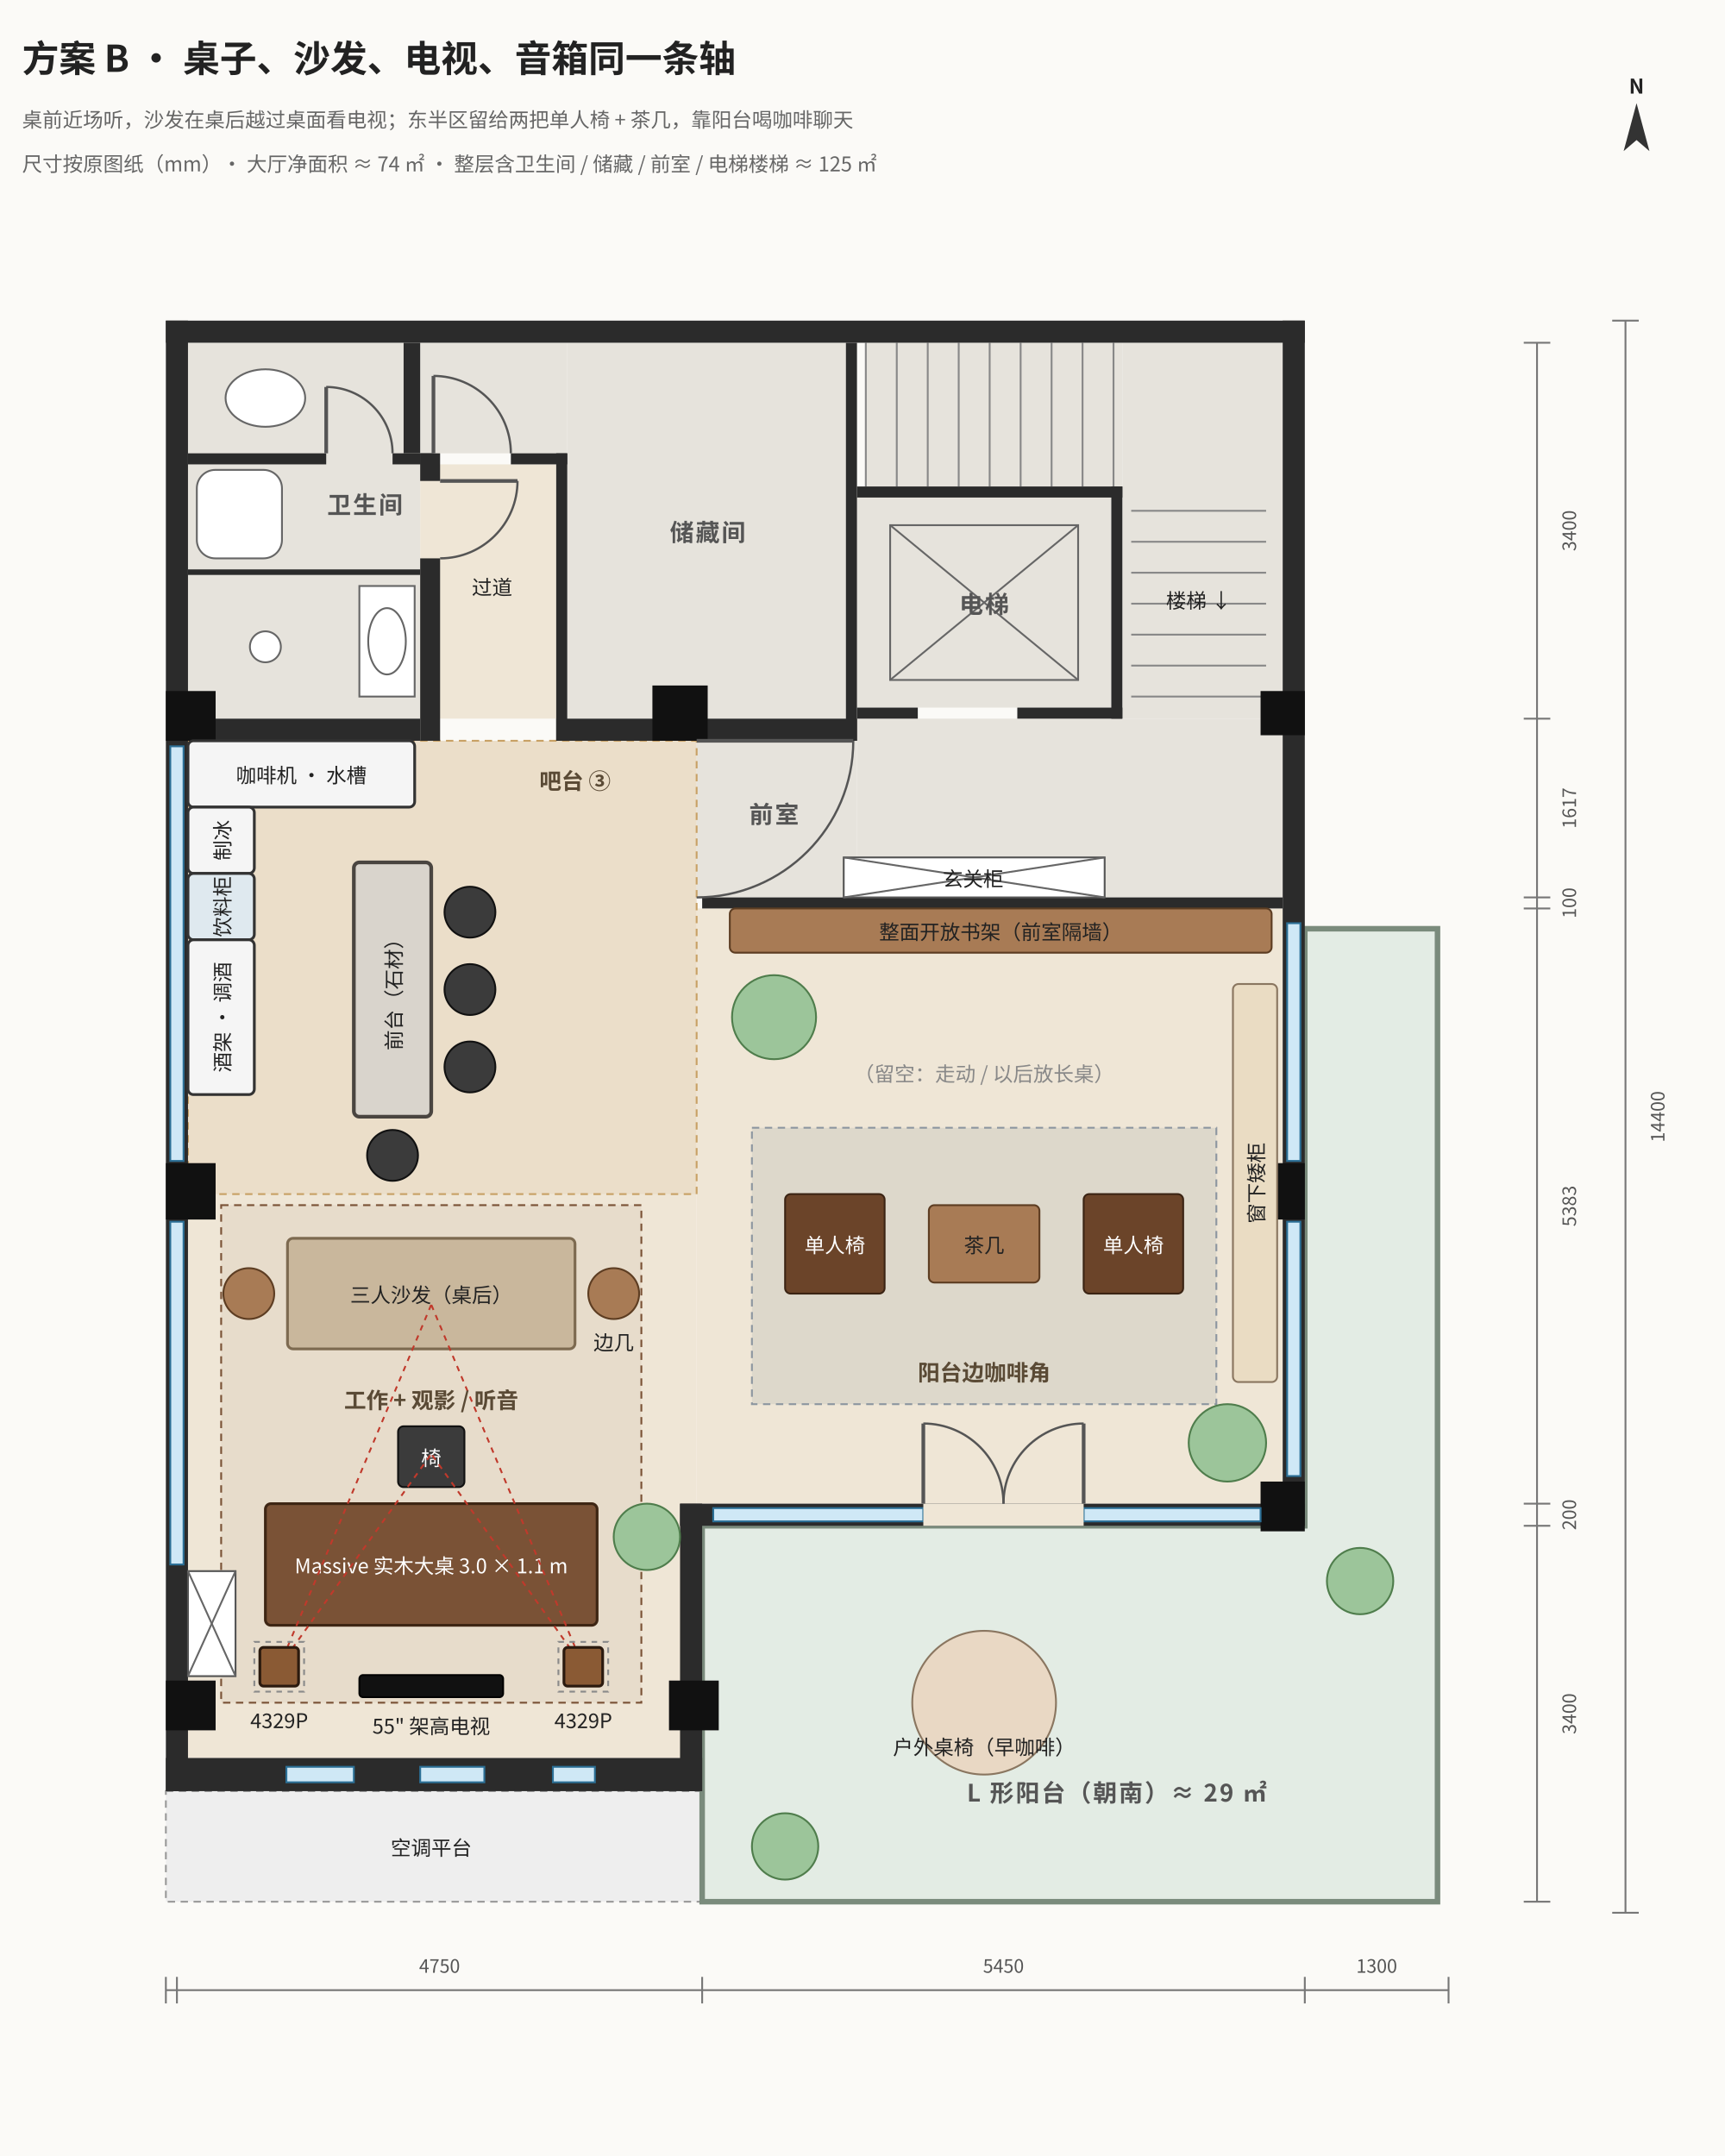
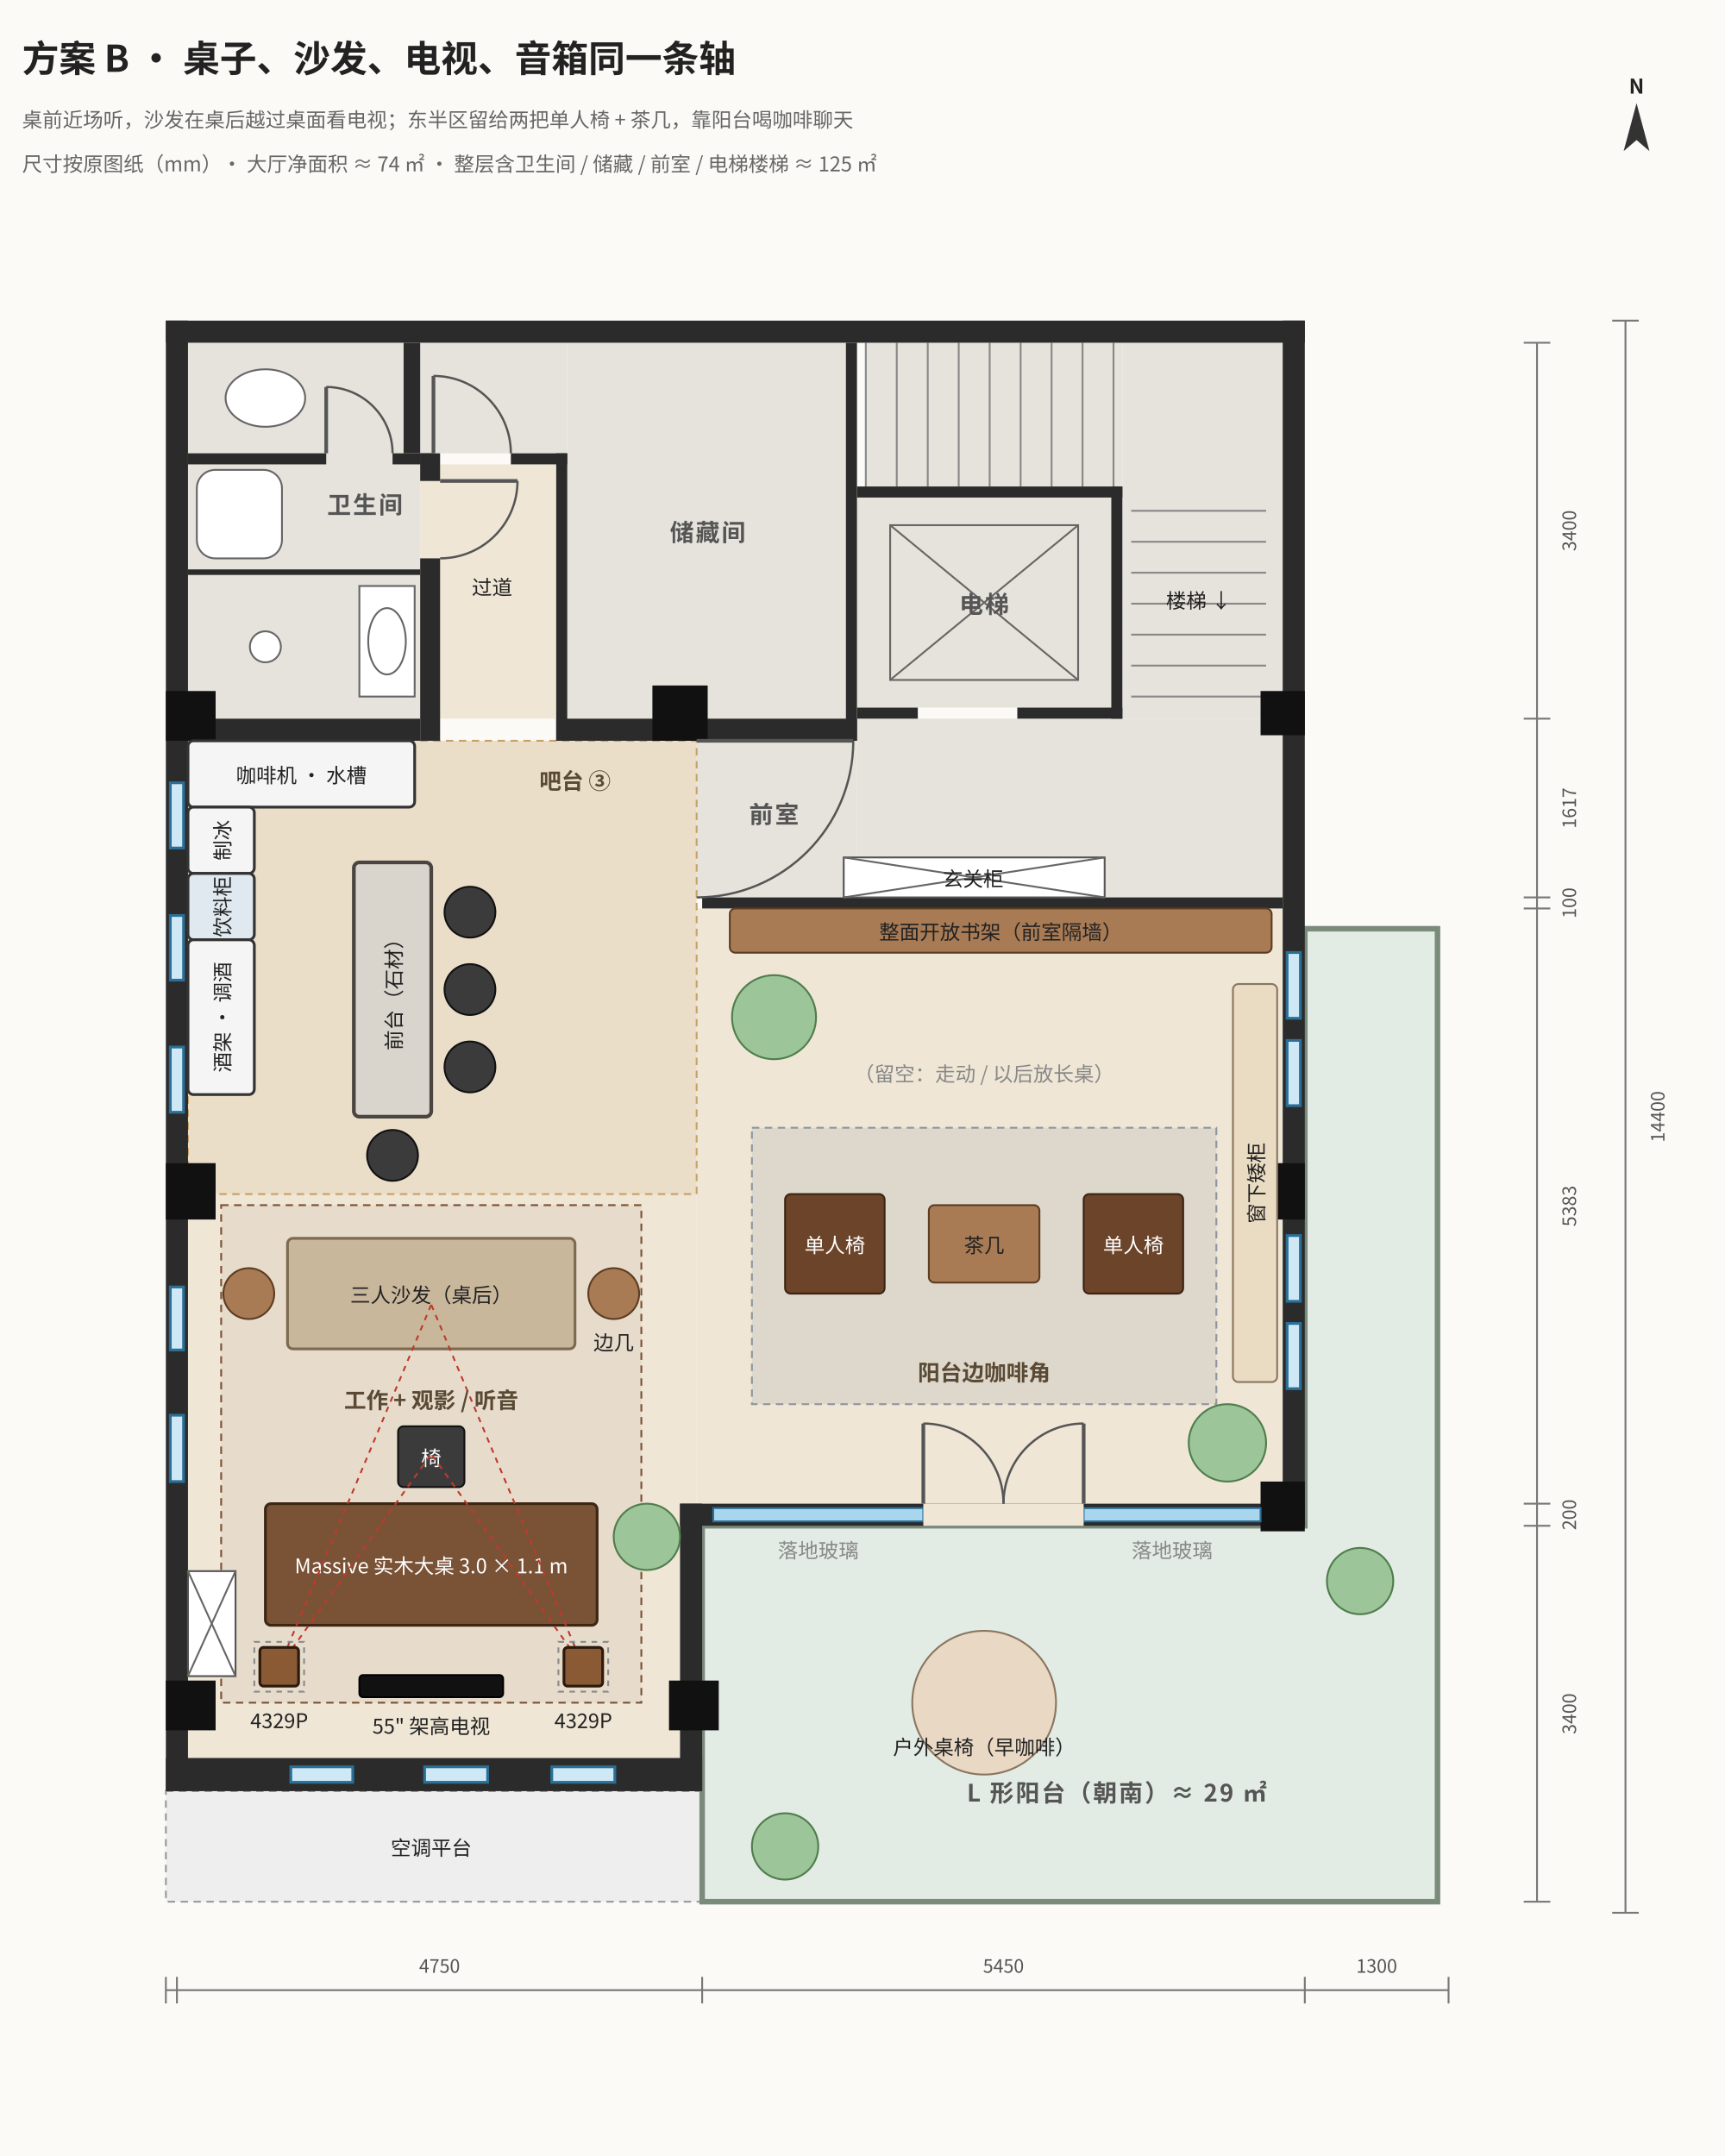
<svg xmlns="http://www.w3.org/2000/svg" viewBox="-90 -174 936 1170" width="936" height="1170">
  <style>
  .bg{fill:#fbfaf7}
  .floor{fill:#efe6d6}
  .annex{fill:#e6e3dc}
  .balcony{fill:#e3ece4;stroke:#7a8b7c;stroke-width:3}
  .platform{fill:#eeeeee;stroke:#9a9a9a;stroke-width:1;stroke-dasharray:4 3}
  .wall{fill:#2b2b2b}
  .column{fill:#111}
-   .window{fill:#cfe8f6;stroke:#2b6f96;stroke-width:1}
+   .window{fill:#cfe8f6;stroke:#2b6f96;stroke-width:1.5}
+   .glass{fill:#a9d6ef;stroke:#2b6f96;stroke-width:1}
  .door{fill:none;stroke:#555;stroke-width:1.2}
  .door-leaf{stroke:#555;stroke-width:2}
  .tread{stroke:#888;stroke-width:1}
  .lift{fill:none;stroke:#666;stroke-width:1}
  .fixture{fill:#fff;stroke:#666;stroke-width:1}
  .wood{fill:#a87b55;stroke:#5d3d22;stroke-width:1}
  .desk{fill:#7a5236;stroke:#3e2614;stroke-width:1.5}
  .soft{fill:#e9d8c4;stroke:#8a7660;stroke-width:1}
  .sofa{fill:#c9b79c;stroke:#7d6a50;stroke-width:1.5}
  .dark{fill:#3b3b3b;stroke:#111;stroke-width:1}
  .leather{fill:#6b4429;stroke:#3b2414;stroke-width:1}
  .box{fill:#eadcc3;stroke:#8a7660;stroke-width:1}
  .lamp{fill:#fff3c4;stroke:#b89a2e;stroke-width:1}
  .plant{fill:#9cc59a;stroke:#4f7d4c;stroke-width:1}
  .bar{fill:#f5f5f5;stroke:#333;stroke-width:1.5}
  .fridge{fill:#dfe9ef;stroke:#333;stroke-width:1.5}
  .counter{fill:#d9d4cc;stroke:#4a4540;stroke-width:2}
  .stool{fill:#3b3b3b;stroke:#111;stroke-width:1}
  .cabinet{fill:#fff;stroke:#555;stroke-width:1}
  .ghost{fill:none;stroke:#8a8a8a;stroke-width:1;stroke-dasharray:3 3}
  .speaker{fill:#8a5a34;stroke:#2b1a0e;stroke-width:1.5}
  .tv{fill:#111;stroke:#000}
  .z-bar{fill:#c8a165;fill-opacity:.12;stroke:#c8a165;stroke-width:1;stroke-dasharray:4 3}
  .z-rug{fill:#8d96a0;fill-opacity:.18;stroke:#8d96a0;stroke-width:1;stroke-dasharray:4 3}
  .z-work{fill:#7a5236;fill-opacity:.07;stroke:#7a5236;stroke-width:1;stroke-dasharray:4 3}
  .sound{fill:none;stroke:#c0392b;stroke-width:1;stroke-dasharray:3 3}
  .pencil-add{fill:#e67e22;stroke:#e67e22}
  .pencil-add-line{fill:none;stroke:#e67e22;stroke-width:2.5}
  .pencil-del{fill:none;stroke:#d62d20;stroke-width:2;stroke-dasharray:5 3}
  .pencil-x{stroke:#d62d20;stroke-width:2}
  text{font-family:"PingFang SC","Noto Sans CJK SC","WenQuanYi Zen Hei","Microsoft YaHei",sans-serif;fill:#222}
  .lbl{font-size:11px;text-anchor:middle;dominant-baseline:central}
  .lbl-inv{fill:#fff}
  .room{font-size:13px;font-weight:700;fill:#555;text-anchor:middle;dominant-baseline:central;letter-spacing:1px}
  .zone-lbl{font-size:12px;font-weight:600;text-anchor:middle;dominant-baseline:central;fill:#5a4a35}
  .pencil-lbl{font-size:11px;font-weight:600;fill:#c0392b;text-anchor:middle;dominant-baseline:central}
  .title{font-size:20px;font-weight:700}
  .panel-title{font-size:15px;font-weight:700}
  .note-c{font-size:11px;fill:#888;text-anchor:middle;dominant-baseline:central}
  .note{font-size:11px;fill:#666}
  .dim{stroke:#777;stroke-width:1;fill:none}
  .dim-txt{font-size:10px;fill:#555;text-anchor:middle;dominant-baseline:central}
</style>
  <rect class="bg" x="-90" y="-174" width="100%" height="100%" />
  <rect class="platform" x="0.0" y="798.0" width="291.0" height="60.0" rx="0" />
  <text class="lbl" x="144.0" y="828.0">空调平台</text>
  <polygon class="balcony" points="291.0,858.0 291.0,654.0 618.0,654.0 618.0,330.0 690.0,330.0 690.0,858.0" />
  <text class="room" x="516.0" y="798.0">L 形阳台（朝南）≈ 29 ㎡</text>
  <rect class="floor" x="12.0" y="228.0" width="276.0" height="552.0" rx="0" />
  <rect class="floor" x="288.0" y="319.0" width="318.0" height="323.0" rx="0" />
  <rect class="floor" x="138.0" y="78.0" width="73.8" height="138.0" rx="0" />
  <rect class="annex" x="12.0" y="12.0" width="126.0" height="204.0" rx="0" />
  <rect class="annex" x="217.8" y="12.0" width="151.2" height="204.0" rx="0" />
  <rect class="annex" x="138.0" y="12.0" width="79.8" height="60.0" rx="0" />
  <rect class="annex" x="288.0" y="228.0" width="87.0" height="85.0" rx="0" />
  <rect class="annex" x="375.0" y="216.0" width="231.0" height="97.0" rx="0" />
  <rect class="annex" x="519.0" y="12.0" width="87.0" height="204.0" rx="0" />
  <rect class="annex" x="379.8" y="12.0" width="139.2" height="78.0" rx="0" />
  <rect class="annex" x="375.0" y="96.0" width="138.0" height="114.0" rx="0" />
  <rect class="z-bar" x="12.0" y="228.0" width="276.0" height="246.0" rx="0" />
  <rect class="z-work" x="30.0" y="480.0" width="228.0" height="270.0" rx="0" />
  <rect class="z-rug" x="318.0" y="438.0" width="252.0" height="150.0" rx="0" />
  <line class="tread" x1="379.8" y1="90.0" x2="379.8" y2="12.0" />
  <line class="tread" x1="396.6" y1="90.0" x2="396.6" y2="12.0" />
  <line class="tread" x1="413.4" y1="90.0" x2="413.4" y2="12.0" />
  <line class="tread" x1="430.2" y1="90.0" x2="430.2" y2="12.0" />
  <line class="tread" x1="447.0" y1="90.0" x2="447.0" y2="12.0" />
  <line class="tread" x1="463.8" y1="90.0" x2="463.8" y2="12.0" />
  <line class="tread" x1="480.6" y1="90.0" x2="480.6" y2="12.0" />
  <line class="tread" x1="497.4" y1="90.0" x2="497.4" y2="12.0" />
  <line class="tread" x1="514.2" y1="90.0" x2="514.2" y2="12.0" />
  <line class="tread" x1="523.8" y1="204.0" x2="597.0" y2="204.0" />
  <line class="tread" x1="523.8" y1="187.2" x2="597.0" y2="187.2" />
  <line class="tread" x1="523.8" y1="170.4" x2="597.0" y2="170.4" />
  <line class="tread" x1="523.8" y1="153.6" x2="597.0" y2="153.6" />
  <line class="tread" x1="523.8" y1="136.8" x2="597.0" y2="136.8" />
  <line class="tread" x1="523.8" y1="120.0" x2="597.0" y2="120.0" />
  <line class="tread" x1="523.8" y1="103.2" x2="597.0" y2="103.2" />
  <text class="lbl" x="560.4" y="151.2">楼梯 ↓</text>
  <rect class="lift" x="393.0" y="111.0" width="102.0" height="84.0" rx="0" />
  <line class="lift" x1="393.0" y1="111.0" x2="495.0" y2="195.0" />
  <line class="lift" x1="393.0" y1="195.0" x2="495.0" y2="111.0" />
  <text class="room" x="444.0" y="153.0">电梯</text>
  <circle class="fixture" cx="54.0" cy="177.0" r="8.4" />
  <rect class="fixture" x="105.0" y="144.0" width="30.0" height="60.0" rx="0" />
  <ellipse class="fixture" cx="120.0" cy="174.0" rx="10.2" ry="18.0" />
  <rect class="fixture" x="16.8" y="81.0" width="46.2" height="48.0" rx="10" />
  <ellipse class="fixture" cx="54.0" cy="42.0" rx="21.6" ry="15.6" />
  <rect class="wall" x="0.0" y="0.0" width="12.0" height="798.0" rx="0" />
  <rect class="wall" x="0.0" y="780.0" width="291.0" height="18.0" rx="0" />
  <rect class="wall" x="279.0" y="642.0" width="12.0" height="156.0" rx="0" />
  <rect class="wall" x="279.0" y="642.0" width="339.0" height="12.0" rx="0" />
  <rect class="wall" x="606.0" y="0.0" width="12.0" height="654.0" rx="0" />
  <rect class="wall" x="0.0" y="0.0" width="618.0" height="12.0" rx="0" />
  <rect class="wall" x="12.0" y="216.0" width="126.0" height="12.0" rx="0" />
  <rect class="wall" x="138.0" y="129.0" width="10.8" height="99.0" rx="0" />
  <rect class="wall" x="138.0" y="72.0" width="10.8" height="15.0" rx="0" />
  <rect class="wall" x="129.0" y="12.0" width="9.0" height="60.0" rx="0" />
  <rect class="wall" x="12.0" y="135.0" width="126.0" height="3.0" rx="0" />
  <rect class="wall" x="12.0" y="72.0" width="75.0" height="6.0" rx="0" />
  <rect class="wall" x="123.0" y="72.0" width="15.0" height="6.0" rx="0" />
  <rect class="wall" x="138.0" y="72.0" width="7.2" height="6.0" rx="0" />
  <rect class="wall" x="187.2" y="72.0" width="30.6" height="6.0" rx="0" />
  <rect class="wall" x="211.8" y="72.0" width="6.0" height="156.0" rx="0" />
  <rect class="wall" x="211.8" y="216.0" width="163.2" height="12.0" rx="0" />
  <rect class="wall" x="369.0" y="12.0" width="6.0" height="216.0" rx="0" />
  <rect class="wall" x="375.0" y="210.0" width="33.0" height="6.0" rx="0" />
  <rect class="wall" x="462.0" y="210.0" width="57.0" height="6.0" rx="0" />
  <rect class="wall" x="513.0" y="90.0" width="6.0" height="126.0" rx="0" />
  <rect class="wall" x="375.0" y="90.0" width="144.0" height="6.0" rx="0" />
  <rect class="wall" x="291.0" y="313.0" width="315.0" height="6.0" rx="0" />
  <rect class="column" x="0.0" y="738.0" width="27.0" height="27.0" rx="0" />
  <rect class="column" x="0.0" y="457.2" width="27.0" height="30.6" rx="0" />
  <rect class="column" x="0.0" y="201.0" width="27.0" height="27.0" rx="0" />
  <rect class="column" x="273.0" y="738.0" width="27.0" height="27.0" rx="0" />
  <rect class="column" x="594.0" y="630.0" width="24.0" height="27.0" rx="0" />
  <rect class="column" x="594.0" y="457.2" width="24.0" height="30.6" rx="0" />
  <rect class="column" x="594.0" y="201.0" width="24.0" height="24.0" rx="0" />
  <rect class="column" x="264.0" y="198.0" width="30.0" height="30.0" rx="0" />
-   <rect class="window" x="2.4" y="489.0" width="7.2" height="186.0" rx="0" />
-   <rect class="window" x="2.4" y="231.0" width="7.2" height="225.0" rx="0" />
-   <rect class="window" x="65.4" y="784.8" width="36.6" height="8.4" rx="0" />
-   <rect class="window" x="138.0" y="784.8" width="34.8" height="8.4" rx="0" />
-   <rect class="window" x="210.0" y="784.8" width="22.8" height="8.4" rx="0" />
-   <rect class="window" x="297.0" y="644.4" width="114.0" height="7.2" rx="0" />
-   <rect class="window" x="498.0" y="644.4" width="96.0" height="7.2" rx="0" />
-   <rect class="window" x="608.4" y="489.0" width="7.2" height="138.0" rx="0" />
-   <rect class="window" x="608.4" y="327.0" width="7.2" height="129.0" rx="0" />
+   <rect class="window" x="2.4" y="594.0" width="7.2" height="36.0" rx="0" />
+   <rect class="window" x="2.4" y="524.4" width="7.2" height="34.2" rx="0" />
+   <rect class="window" x="2.4" y="394.2" width="7.2" height="35.4" rx="0" />
+   <rect class="window" x="2.4" y="322.8" width="7.2" height="35.1" rx="0" />
+   <rect class="window" x="2.4" y="250.8" width="7.2" height="35.4" rx="0" />
+   <rect class="window" x="67.8" y="784.8" width="33.6" height="8.4" rx="0" />
+   <rect class="window" x="140.4" y="784.8" width="34.2" height="8.4" rx="0" />
+   <rect class="window" x="209.4" y="784.8" width="34.2" height="8.4" rx="0" />
+   <rect class="window" x="608.4" y="544.2" width="7.2" height="35.4" rx="0" />
+   <rect class="window" x="608.4" y="496.5" width="7.2" height="35.7" rx="0" />
+   <rect class="window" x="608.4" y="390.6" width="7.2" height="35.4" rx="0" />
+   <rect class="window" x="608.4" y="342.9" width="7.2" height="35.7" rx="0" />
+   <rect class="glass" x="297.0" y="644.4" width="114.0" height="7.2" rx="0" />
+   <text class="note-c" x="354.0" y="666.6">落地玻璃</text>
+   <rect class="glass" x="498.0" y="644.4" width="96.0" height="7.2" rx="0" />
+   <text class="note-c" x="546.0" y="666.6">落地玻璃</text>
  <rect class="floor" x="411.0" y="642.0" width="87.0" height="12.0" rx="0" />
  <line class="door-leaf" x1="411.0" y1="642.0" x2="411.0" y2="598.5" />
  <path class="door" d="M 411.0 598.5 A 43.5 43.5 0 0 1 454.5 642.0" />
  <line class="door-leaf" x1="498.0" y1="642.0" x2="498.0" y2="598.5" />
  <path class="door" d="M 498.0 598.5 A 43.5 43.5 0 0 0 454.5 642.0" />
  <line class="door-leaf" x1="148.8" y1="87.0" x2="190.8" y2="87.0" />
  <path class="door" d="M 190.8 87.0 A 42.0 42.0 0 0 1 148.8 129.0" />
  <line class="door-leaf" x1="87.0" y1="72.0" x2="87.0" y2="36.0" />
  <path class="door" d="M 87.0 36.0 A 36.0 36.0 0 0 1 123.0 72.0" />
  <line class="door-leaf" x1="145.2" y1="72.0" x2="145.2" y2="30.0" />
  <path class="door" d="M 145.2 30.0 A 42.0 42.0 0 0 1 187.2 72.0" />
  <line class="door-leaf" x1="288.0" y1="228.0" x2="373.0" y2="228.0" />
  <path class="door" d="M 373.0 228.0 A 85.0 85.0 0 0 1 288.0 313.0" />
  <rect class="cabinet" x="367.8" y="291.3" width="141.6" height="21.7" rx="0" />
  <line class="lift" x1="367.8" y1="291.3" x2="509.4" y2="313.0" />
  <line class="lift" x1="367.8" y1="313.0" x2="509.4" y2="291.3" />
  <rect class="cabinet" x="12.0" y="678.6" width="25.8" height="57.0" rx="0" />
  <line class="lift" x1="12.0" y1="678.6" x2="37.8" y2="735.6" />
  <line class="lift" x1="12.0" y1="735.6" x2="37.8" y2="678.6" />
  <text class="room" x="108.0" y="99.0">卫生间</text>
  <text class="lbl" x="177.0" y="144.0">过道</text>
  <text class="room" x="294.0" y="114.0">储藏间</text>
  <text class="room" x="330.0" y="267.0">前室</text>
  <text class="lbl" x="438.0" y="302.2">玄关柜</text>
  <rect class="bar" x="12.0" y="228.0" width="123.0" height="36.0" rx="3" />
  <text class="lbl" x="73.5" y="246.0">咖啡机 · 水槽</text>
  <rect class="bar" x="12.0" y="264.0" width="36.0" height="36.0" rx="3" />
  <text class="lbl" x="30.0" y="282.0" transform="rotate(-90 30.0 282.0)">制冰</text>
  <rect class="fridge" x="12.0" y="300.0" width="36.0" height="36.0" rx="3" />
  <text class="lbl" x="30.0" y="318.0" transform="rotate(-90 30.0 318.0)">饮料柜</text>
  <rect class="bar" x="12.0" y="336.0" width="36.0" height="84.0" rx="3" />
  <text class="lbl" x="30.0" y="378.0" transform="rotate(-90 30.0 378.0)">酒架 · 调酒</text>
  <rect class="counter" x="102.0" y="294.0" width="42.0" height="138.0" rx="3" />
  <text class="lbl" x="123.0" y="363.0" transform="rotate(-90 123.0 363.0)">前台（石材）</text>
  <circle class="stool" cx="165.0" cy="321.0" r="13.8" />
  <circle class="stool" cx="165.0" cy="363.0" r="13.8" />
  <circle class="stool" cx="165.0" cy="405.0" r="13.8" />
  <circle class="stool" cx="123.0" cy="453.0" r="13.8" />
  <rect class="sofa" x="66.0" y="498.0" width="156.0" height="60.0" rx="3" />
  <text class="lbl" x="144.0" y="528.0">三人沙发（桌后）</text>
  <circle class="wood" cx="45.0" cy="528.0" r="13.8" />
  <circle class="wood" cx="243.0" cy="528.0" r="13.8" />
  <text class="lbl" x="243.0" y="553.8">边几</text>
  <rect class="desk" x="54.0" y="642.0" width="180.0" height="66.0" rx="3" />
  <text class="lbl lbl-inv" x="144.0" y="675.0">Massive 实木大桌 3.0 × 1.1 m</text>
  <rect class="dark" x="126.0" y="600.0" width="36.0" height="33.0" rx="3" />
  <text class="lbl lbl-inv" x="144.0" y="616.5">椅</text>
  <rect class="wood" x="306.0" y="319.0" width="294.0" height="24.0" rx="3" />
  <text class="lbl" x="453.0" y="331.0">整面开放书架（前室隔墙）</text>
  <rect class="leather" x="336.0" y="474.0" width="54.0" height="54.0" rx="3" />
  <text class="lbl lbl-inv" x="363.0" y="501.0">单人椅</text>
  <rect class="leather" x="498.0" y="474.0" width="54.0" height="54.0" rx="3" />
  <text class="lbl lbl-inv" x="525.0" y="501.0">单人椅</text>
  <rect class="wood" x="414.0" y="480.0" width="60.0" height="42.0" rx="3" />
  <text class="lbl" x="444.0" y="501.0">茶几</text>
  <rect class="box" x="579.0" y="360.0" width="24.0" height="216.0" rx="3" />
  <text class="lbl" x="591.0" y="468.0" transform="rotate(-90 591.0 468.0)">窗下矮柜</text>
  <circle class="plant" cx="576.0" cy="609.0" r="21.0" />
  <circle class="plant" cx="330.0" cy="378.0" r="22.8" />
  <circle class="plant" cx="261.0" cy="660.0" r="18.0" />
  <circle class="soft" cx="444.0" cy="750.0" r="39.0" />
  <text class="lbl" x="444.0" y="773.4">户外桌椅（早咖啡）</text>
  <circle class="plant" cx="648.0" cy="684.0" r="18.0" />
  <circle class="plant" cx="336.0" cy="828.0" r="18.0" />
  <line class="sound" x1="61.5" y1="730.5" x2="144.0" y2="615.0" />
  <line class="sound" x1="226.5" y1="730.5" x2="144.0" y2="615.0" />
  <line class="sound" x1="61.5" y1="730.5" x2="144.0" y2="534.0" />
  <line class="sound" x1="226.5" y1="730.5" x2="144.0" y2="534.0" />
  <rect class="speaker" x="51.0" y="720.0" width="21.0" height="21.0" rx="2" />
  <rect class="ghost" x="48.0" y="717.0" width="27.0" height="27.0" rx="0" />
  <text class="lbl" x="61.5" y="759.0">4329P</text>
  <rect class="speaker" x="216.0" y="720.0" width="21.0" height="21.0" rx="2" />
  <rect class="ghost" x="213.0" y="717.0" width="27.0" height="27.0" rx="0" />
  <text class="lbl" x="226.5" y="759.0">4329P</text>
  <rect class="tv" x="105.0" y="735.0" width="78.0" height="12.0" rx="2" />
  <text class="lbl" x="144.0" y="762.0">55" 架高电视</text>
  <text class="zone-lbl" x="222.0" y="249.0">吧台 ③</text>
  <text class="zone-lbl" x="144.0" y="585.0">工作 + 观影 / 听音</text>
  <text class="zone-lbl" x="444.0" y="570.0">阳台边咖啡角</text>
  <text class="note-c" x="444.0" y="408.0">（留空：走动 / 以后放长桌）</text>
  <line class="dim" x1="0.0" y1="906.0" x2="696.0" y2="906.0" />
  <line class="dim" x1="0.0" y1="898.8" x2="0.0" y2="913.2" />
  <line class="dim" x1="6.0" y1="898.8" x2="6.0" y2="913.2" />
  <line class="dim" x1="291.0" y1="898.8" x2="291.0" y2="913.2" />
  <line class="dim" x1="618.0" y1="898.8" x2="618.0" y2="913.2" />
  <line class="dim" x1="696.0" y1="898.8" x2="696.0" y2="913.2" />
  <text class="dim-txt" x="148.5" y="892.2">4750</text>
  <text class="dim-txt" x="454.5" y="892.2">5450</text>
  <text class="dim-txt" x="657.0" y="892.2">1300</text>
  <line class="dim" x1="744.0" y1="12.0" x2="744.0" y2="858.0" />
  <line class="dim" x1="736.8" y1="858.0" x2="751.2" y2="858.0" />
  <line class="dim" x1="736.8" y1="654.0" x2="751.2" y2="654.0" />
  <line class="dim" x1="736.8" y1="642.0" x2="751.2" y2="642.0" />
  <line class="dim" x1="736.8" y1="319.0" x2="751.2" y2="319.0" />
  <line class="dim" x1="736.8" y1="313.0" x2="751.2" y2="313.0" />
  <line class="dim" x1="736.8" y1="216.0" x2="751.2" y2="216.0" />
  <line class="dim" x1="736.8" y1="12.0" x2="751.2" y2="12.0" />
  <text class="dim-txt" x="760.8" y="756.0" transform="rotate(-90 760.8 756.0)">3400</text>
  <text class="dim-txt" x="760.8" y="648.0" transform="rotate(-90 760.8 648.0)">200</text>
  <text class="dim-txt" x="760.8" y="480.5" transform="rotate(-90 760.8 480.5)">5383</text>
  <text class="dim-txt" x="760.8" y="316.0" transform="rotate(-90 760.8 316.0)">100</text>
  <text class="dim-txt" x="760.8" y="264.5" transform="rotate(-90 760.8 264.5)">1617</text>
  <text class="dim-txt" x="760.8" y="114.0" transform="rotate(-90 760.8 114.0)">3400</text>
  <line class="dim" x1="792.0" y1="0.0" x2="792.0" y2="864.0" />
  <line class="dim" x1="784.8" y1="0.0" x2="799.2" y2="0.0" />
  <line class="dim" x1="784.8" y1="864.0" x2="799.2" y2="864.0" />
  <text class="dim-txt" x="808.8" y="432.0" transform="rotate(-90 808.8 432.0)">14400</text>
  <text class="title" x="-78.0" y="-135.0">方案 B · 桌子、沙发、电视、音箱同一条轴</text>
  <text class="note" x="-78.0" y="-105.0">桌前近场听，沙发在桌后越过桌面看电视；东半区留给两把单人椅 + 茶几，靠阳台喝咖啡聊天</text>
  <text class="note" x="-78.0" y="-81.0">尺寸按原图纸（mm）· 大厅净面积 ≈ 74 ㎡ · 整层含卫生间 / 储藏 / 前室 / 电梯楼梯 ≈ 125 ㎡</text>
  <g transform="translate(798.0,-102.0)">
    <path d="M0,-16 L7,10 L0,4 L-7,10 Z" fill="#333" />
    <text class="lbl" x="0" y="-26" style="font-weight:700">N</text>
  </g>
</svg>
